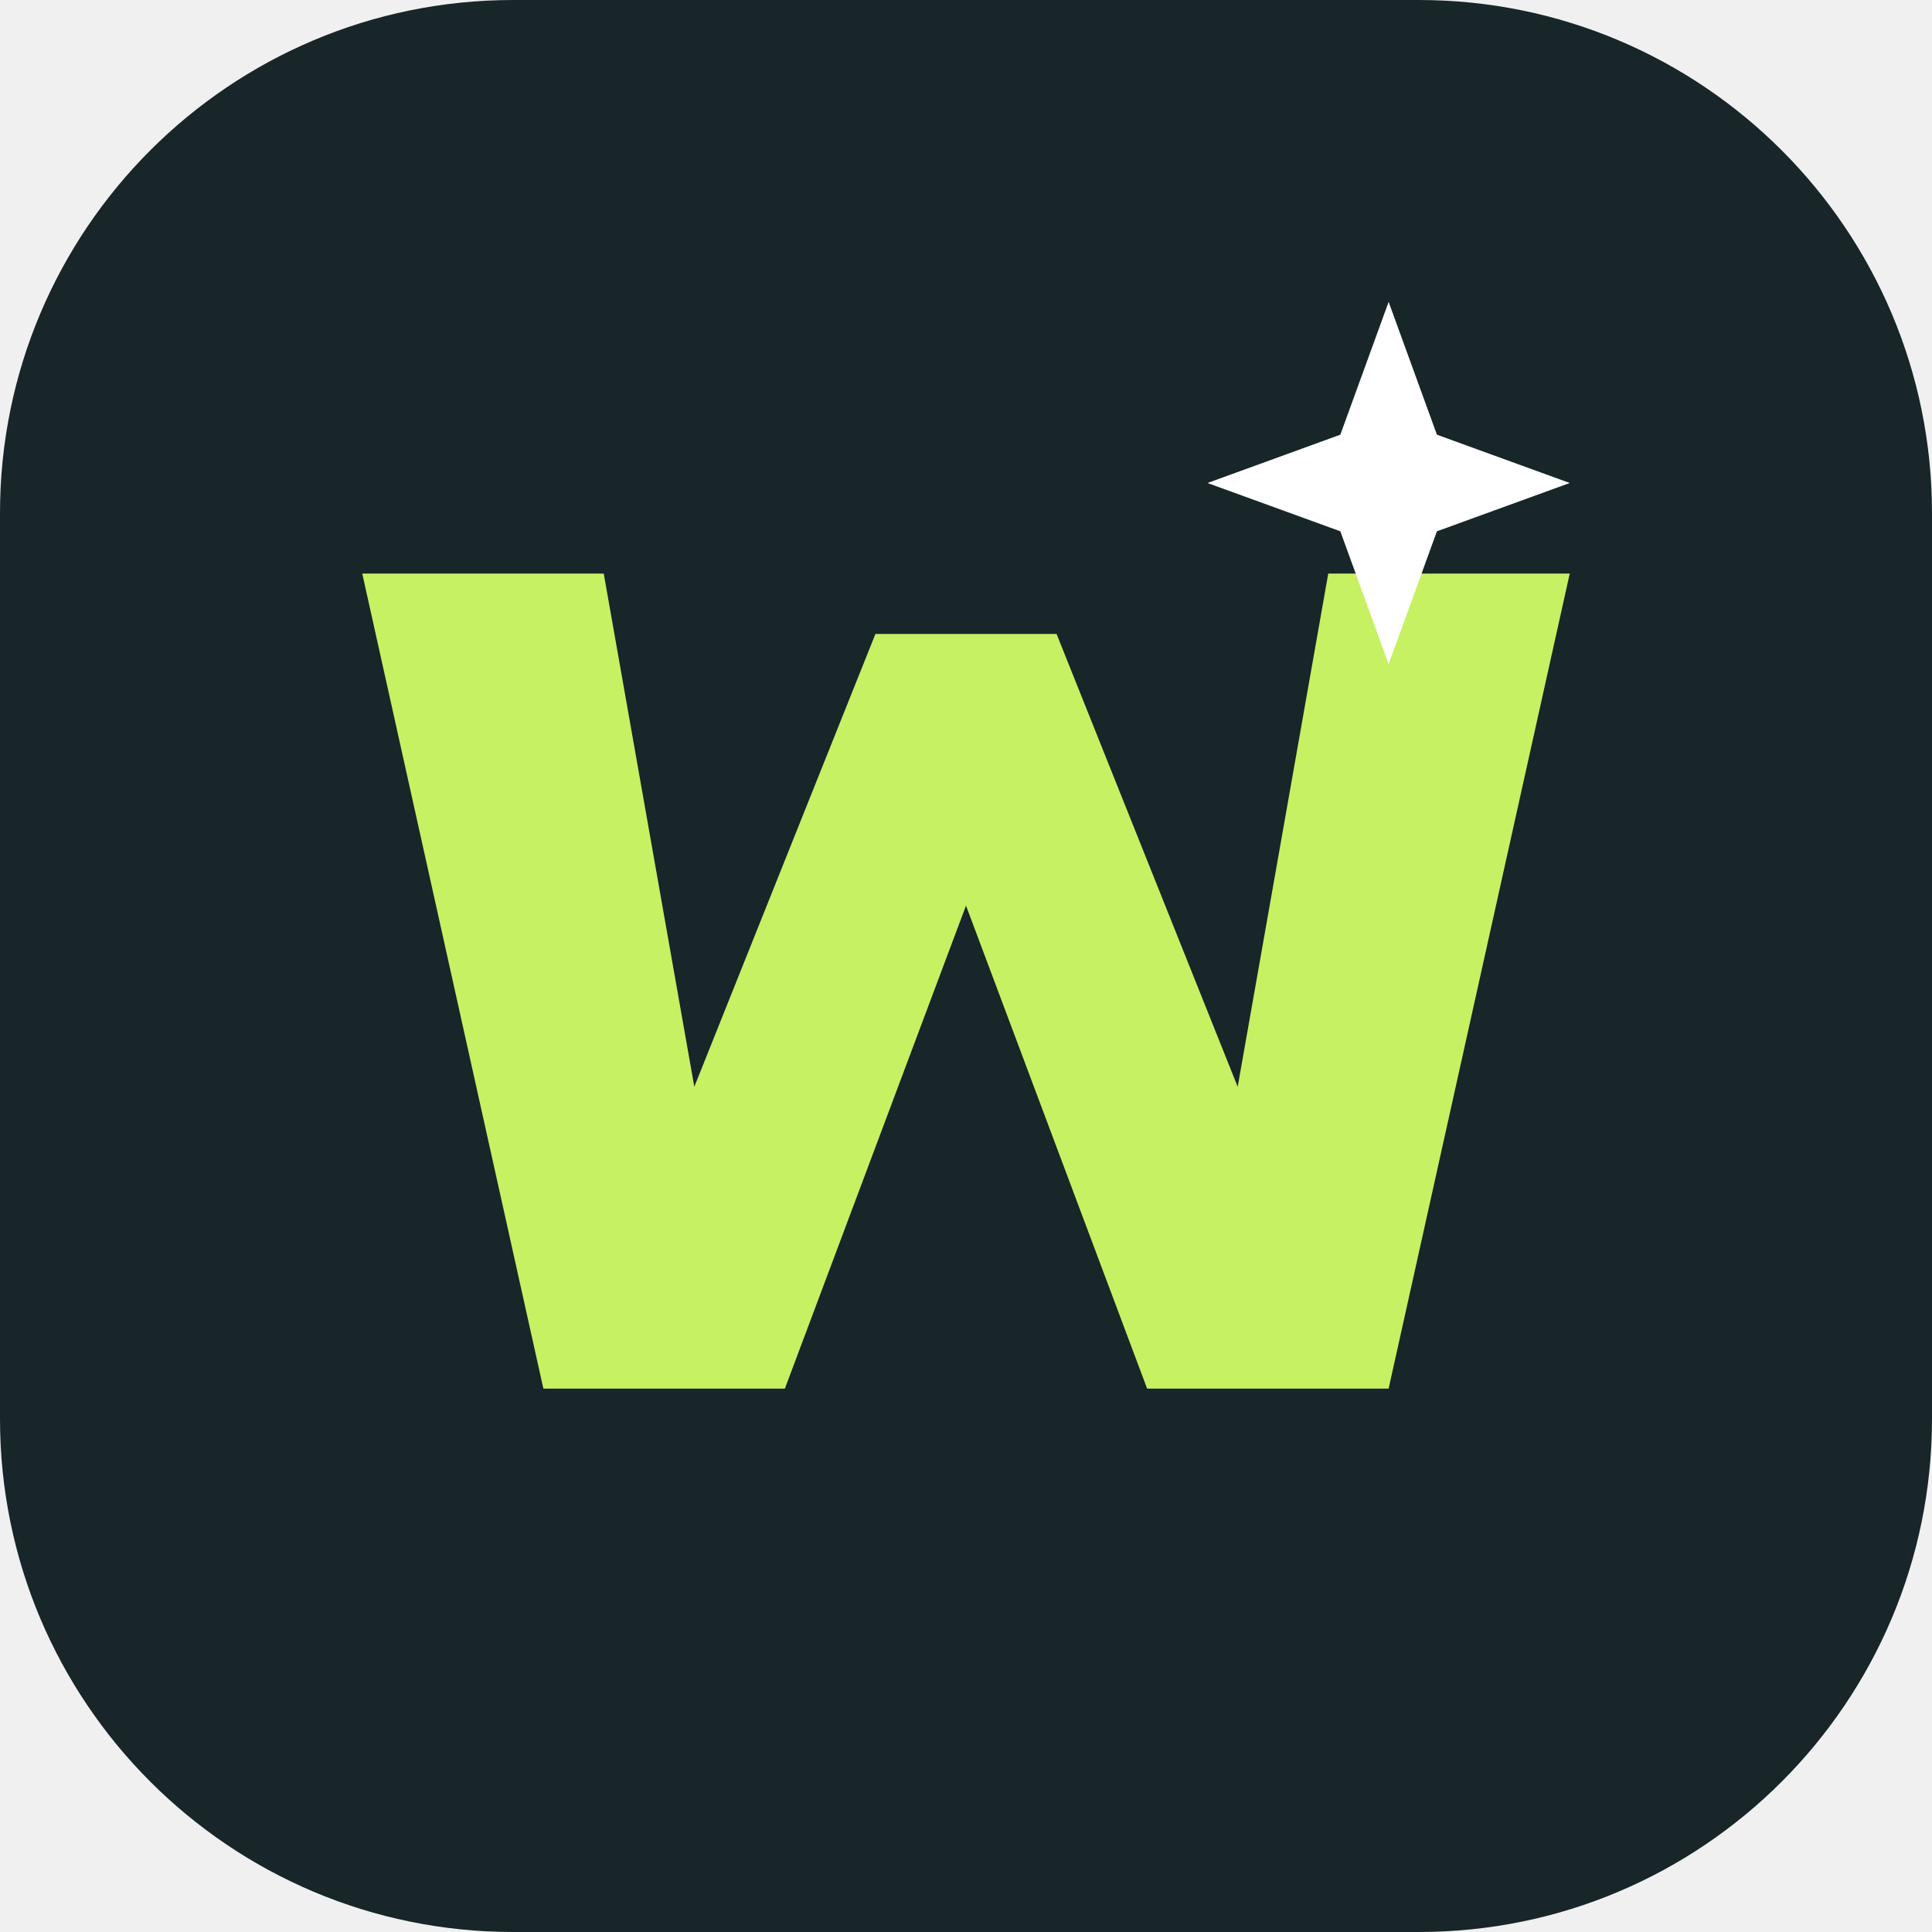
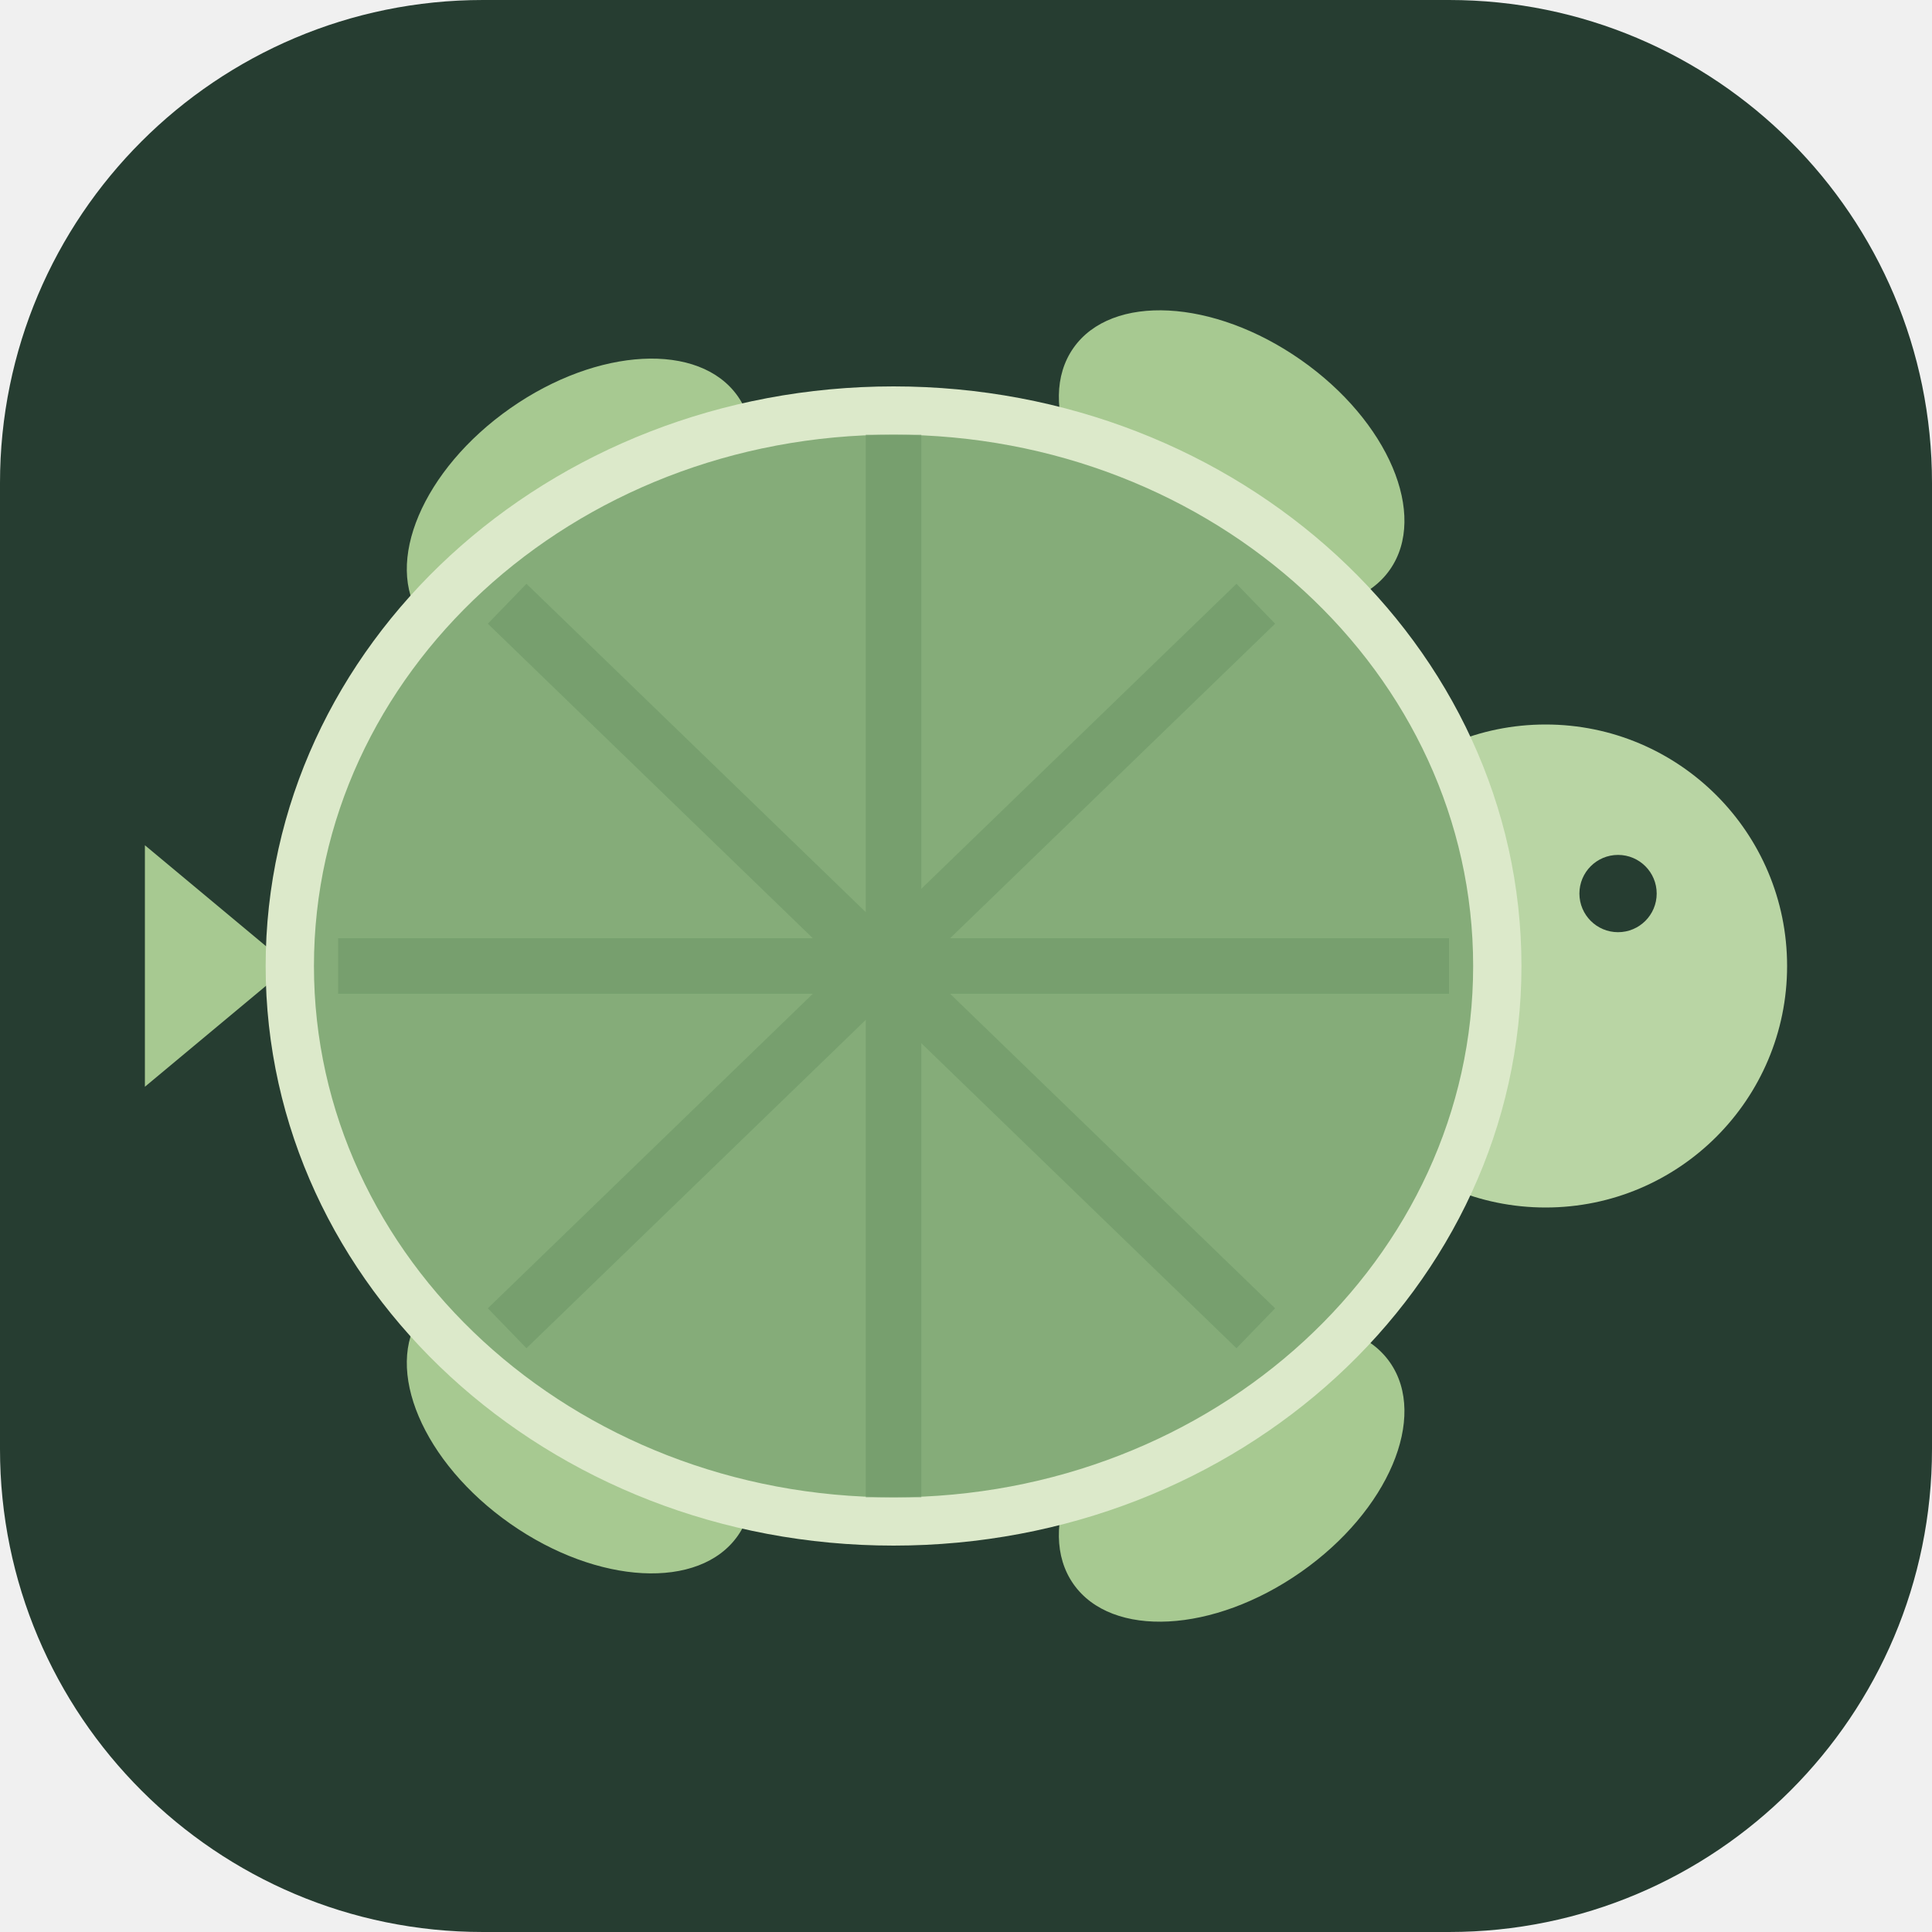
- <svg xmlns="http://www.w3.org/2000/svg" viewBox="0 0 64 64">
-   <rect width="64" height="64" rx="17" fill="#182529" />
-   <path d="m12 19 6 27h8l6-16 6 16h8l6-27h-8l-3 17-6-15h-6l-6 15-3-17z" fill="#c6f163" />
-   <path d="m46 10 1.6 4.4L52 16l-4.4 1.6L46 22l-1.6-4.4L40 16l4.4-1.6z" fill="#fff" />
+ <svg xmlns="http://www.w3.org/2000/svg" viewBox="0 0 80 80">
+   <rect width="80" height="80" rx="20" fill="#263d31" />
+   <path d="M12 40 6 35v10z" fill="#a7c991" />
+   <ellipse cx="24" cy="21" rx="8" ry="5" transform="rotate(-35 24 21)" fill="#a7c991" />
+   <ellipse cx="24" cy="59" rx="8" ry="5" transform="rotate(35 24 59)" fill="#a7c991" />
+   <ellipse cx="51" cy="19" rx="8" ry="5" transform="rotate(35 51 19)" fill="#a7c991" />
+   <ellipse cx="51" cy="61" rx="8" ry="5" transform="rotate(-35 51 61)" fill="#a7c991" />
+   <circle cx="64" cy="40" r="10" fill="#b9d5a4" />
+   <circle cx="67" cy="37" r="1.6" fill="#263d31" />
+   <ellipse cx="37" cy="40" rx="25" ry="23" fill="#85ac79" stroke="#dce9ca" stroke-width="2" />
+   <path d="M37 18v44M14 40h46M21 25l31 30M21 55l31-30" stroke="#6d9867" stroke-width="2.3" opacity=".62" />
</svg>
